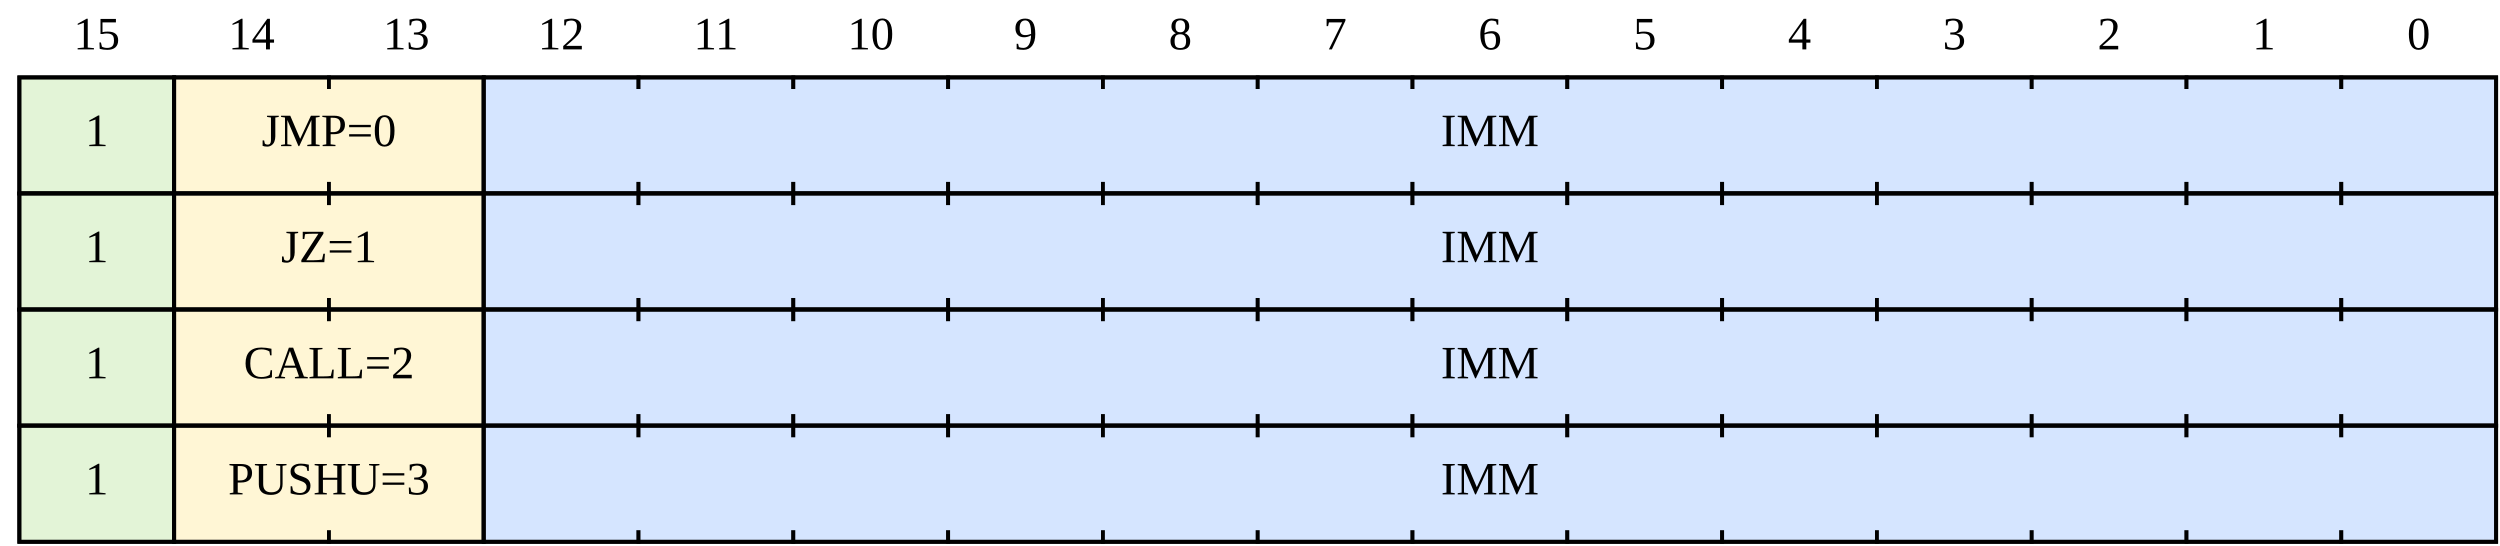
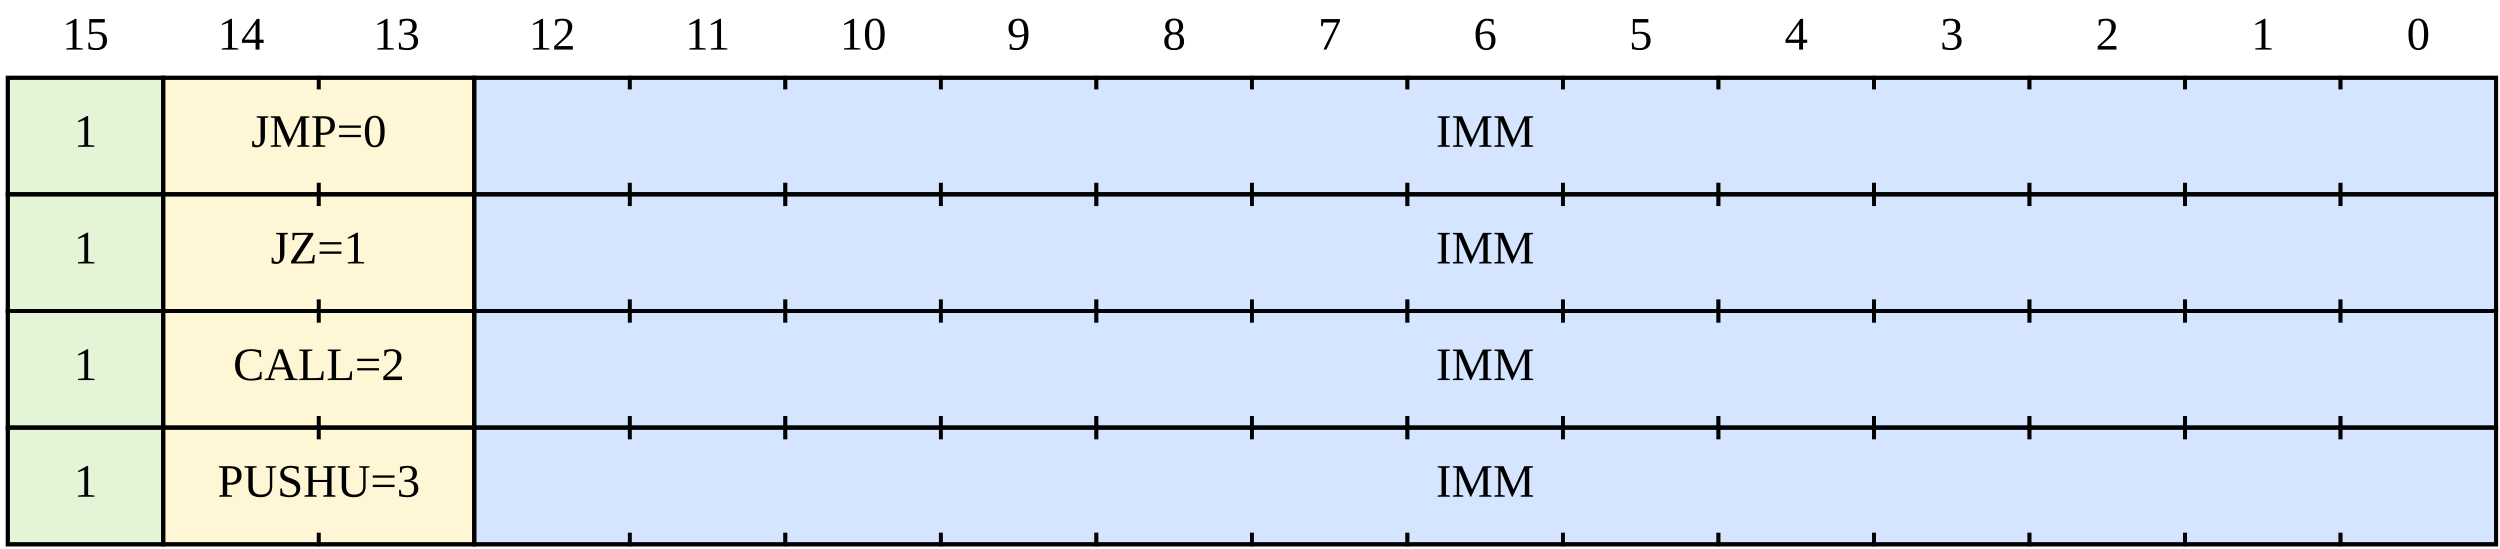
- <svg xmlns="http://www.w3.org/2000/svg" version="1.1" width="646" height="141">
-   <rect x="0" y="0" width="646" height="141" stroke="white" fill="white" />
-   <text x="25.0" y="10.0" fill="black" text-anchor="middle" dominant-baseline="middle">15</text>
-   <text x="65.0" y="10.0" fill="black" text-anchor="middle" dominant-baseline="middle">14</text>
-   <text x="105.0" y="10.0" fill="black" text-anchor="middle" dominant-baseline="middle">13</text>
-   <text x="145.0" y="10.0" fill="black" text-anchor="middle" dominant-baseline="middle">12</text>
-   <text x="185.0" y="10.0" fill="black" text-anchor="middle" dominant-baseline="middle">11</text>
-   <text x="225.0" y="10.0" fill="black" text-anchor="middle" dominant-baseline="middle">10</text>
-   <text x="265.0" y="10.0" fill="black" text-anchor="middle" dominant-baseline="middle">9</text>
-   <text x="305.0" y="10.0" fill="black" text-anchor="middle" dominant-baseline="middle">8</text>
-   <text x="345.0" y="10.0" fill="black" text-anchor="middle" dominant-baseline="middle">7</text>
-   <text x="385.0" y="10.0" fill="black" text-anchor="middle" dominant-baseline="middle">6</text>
-   <text x="425.0" y="10.0" fill="black" text-anchor="middle" dominant-baseline="middle">5</text>
-   <text x="465.0" y="10.0" fill="black" text-anchor="middle" dominant-baseline="middle">4</text>
-   <text x="505.0" y="10.0" fill="black" text-anchor="middle" dominant-baseline="middle">3</text>
-   <text x="545.0" y="10.0" fill="black" text-anchor="middle" dominant-baseline="middle">2</text>
-   <text x="585.0" y="10.0" fill="black" text-anchor="middle" dominant-baseline="middle">1</text>
-   <text x="625.0" y="10.0" fill="black" text-anchor="middle" dominant-baseline="middle">0</text>
-   <rect x="5" y="20" width="40" height="30" stroke="black" fill="#e3f4d7" />
-   <rect x="5" y="20" width="40" height="30" stroke="black" fill="none" />
-   <text x="25.0" y="35.0" fill="black" text-anchor="middle" dominant-baseline="middle">1</text>
-   <rect x="45" y="20" width="40" height="30" stroke="black" fill="#fff6d5" />
-   <rect x="85" y="20" width="40" height="30" stroke="black" fill="#fff6d5" />
-   <rect x="48" y="23" width="74" height="24" stroke="none" fill="#fff6d5" />
-   <rect x="45" y="20" width="80" height="30" stroke="black" fill="none" />
-   <text x="85.0" y="35.0" fill="black" text-anchor="middle" dominant-baseline="middle">JMP=0</text>
-   <rect x="125" y="20" width="40" height="30" stroke="black" fill="#d5e5ff" />
-   <rect x="165" y="20" width="40" height="30" stroke="black" fill="#d5e5ff" />
-   <rect x="205" y="20" width="40" height="30" stroke="black" fill="#d5e5ff" />
-   <rect x="245" y="20" width="40" height="30" stroke="black" fill="#d5e5ff" />
-   <rect x="285" y="20" width="40" height="30" stroke="black" fill="#d5e5ff" />
-   <rect x="325" y="20" width="40" height="30" stroke="black" fill="#d5e5ff" />
-   <rect x="365" y="20" width="40" height="30" stroke="black" fill="#d5e5ff" />
-   <rect x="405" y="20" width="40" height="30" stroke="black" fill="#d5e5ff" />
-   <rect x="445" y="20" width="40" height="30" stroke="black" fill="#d5e5ff" />
-   <rect x="485" y="20" width="40" height="30" stroke="black" fill="#d5e5ff" />
-   <rect x="525" y="20" width="40" height="30" stroke="black" fill="#d5e5ff" />
-   <rect x="565" y="20" width="40" height="30" stroke="black" fill="#d5e5ff" />
-   <rect x="605" y="20" width="40" height="30" stroke="black" fill="#d5e5ff" />
-   <rect x="128" y="23" width="514" height="24" stroke="none" fill="#d5e5ff" />
-   <rect x="125" y="20" width="520" height="30" stroke="black" fill="none" />
-   <text x="385.0" y="35.0" fill="black" text-anchor="middle" dominant-baseline="middle">IMM</text>
-   <rect x="5" y="50" width="40" height="30" stroke="black" fill="#e3f4d7" />
-   <rect x="5" y="50" width="40" height="30" stroke="black" fill="none" />
-   <text x="25.0" y="65.0" fill="black" text-anchor="middle" dominant-baseline="middle">1</text>
-   <rect x="45" y="50" width="40" height="30" stroke="black" fill="#fff6d5" />
-   <rect x="85" y="50" width="40" height="30" stroke="black" fill="#fff6d5" />
-   <rect x="48" y="53" width="74" height="24" stroke="none" fill="#fff6d5" />
-   <rect x="45" y="50" width="80" height="30" stroke="black" fill="none" />
-   <text x="85.0" y="65.0" fill="black" text-anchor="middle" dominant-baseline="middle">JZ=1</text>
-   <rect x="125" y="50" width="40" height="30" stroke="black" fill="#d5e5ff" />
-   <rect x="165" y="50" width="40" height="30" stroke="black" fill="#d5e5ff" />
-   <rect x="205" y="50" width="40" height="30" stroke="black" fill="#d5e5ff" />
-   <rect x="245" y="50" width="40" height="30" stroke="black" fill="#d5e5ff" />
-   <rect x="285" y="50" width="40" height="30" stroke="black" fill="#d5e5ff" />
-   <rect x="325" y="50" width="40" height="30" stroke="black" fill="#d5e5ff" />
-   <rect x="365" y="50" width="40" height="30" stroke="black" fill="#d5e5ff" />
-   <rect x="405" y="50" width="40" height="30" stroke="black" fill="#d5e5ff" />
-   <rect x="445" y="50" width="40" height="30" stroke="black" fill="#d5e5ff" />
-   <rect x="485" y="50" width="40" height="30" stroke="black" fill="#d5e5ff" />
-   <rect x="525" y="50" width="40" height="30" stroke="black" fill="#d5e5ff" />
-   <rect x="565" y="50" width="40" height="30" stroke="black" fill="#d5e5ff" />
-   <rect x="605" y="50" width="40" height="30" stroke="black" fill="#d5e5ff" />
-   <rect x="128" y="53" width="514" height="24" stroke="none" fill="#d5e5ff" />
-   <rect x="125" y="50" width="520" height="30" stroke="black" fill="none" />
-   <text x="385.0" y="65.0" fill="black" text-anchor="middle" dominant-baseline="middle">IMM</text>
-   <rect x="5" y="80" width="40" height="30" stroke="black" fill="#e3f4d7" />
-   <rect x="5" y="80" width="40" height="30" stroke="black" fill="none" />
-   <text x="25.0" y="95.0" fill="black" text-anchor="middle" dominant-baseline="middle">1</text>
-   <rect x="45" y="80" width="40" height="30" stroke="black" fill="#fff6d5" />
-   <rect x="85" y="80" width="40" height="30" stroke="black" fill="#fff6d5" />
-   <rect x="48" y="83" width="74" height="24" stroke="none" fill="#fff6d5" />
-   <rect x="45" y="80" width="80" height="30" stroke="black" fill="none" />
-   <text x="85.0" y="95.0" fill="black" text-anchor="middle" dominant-baseline="middle">CALL=2</text>
-   <rect x="125" y="80" width="40" height="30" stroke="black" fill="#d5e5ff" />
-   <rect x="165" y="80" width="40" height="30" stroke="black" fill="#d5e5ff" />
-   <rect x="205" y="80" width="40" height="30" stroke="black" fill="#d5e5ff" />
-   <rect x="245" y="80" width="40" height="30" stroke="black" fill="#d5e5ff" />
-   <rect x="285" y="80" width="40" height="30" stroke="black" fill="#d5e5ff" />
-   <rect x="325" y="80" width="40" height="30" stroke="black" fill="#d5e5ff" />
-   <rect x="365" y="80" width="40" height="30" stroke="black" fill="#d5e5ff" />
-   <rect x="405" y="80" width="40" height="30" stroke="black" fill="#d5e5ff" />
-   <rect x="445" y="80" width="40" height="30" stroke="black" fill="#d5e5ff" />
-   <rect x="485" y="80" width="40" height="30" stroke="black" fill="#d5e5ff" />
-   <rect x="525" y="80" width="40" height="30" stroke="black" fill="#d5e5ff" />
-   <rect x="565" y="80" width="40" height="30" stroke="black" fill="#d5e5ff" />
-   <rect x="605" y="80" width="40" height="30" stroke="black" fill="#d5e5ff" />
-   <rect x="128" y="83" width="514" height="24" stroke="none" fill="#d5e5ff" />
-   <rect x="125" y="80" width="520" height="30" stroke="black" fill="none" />
-   <text x="385.0" y="95.0" fill="black" text-anchor="middle" dominant-baseline="middle">IMM</text>
-   <rect x="5" y="110" width="40" height="30" stroke="black" fill="#e3f4d7" />
-   <rect x="5" y="110" width="40" height="30" stroke="black" fill="none" />
-   <text x="25.0" y="125.0" fill="black" text-anchor="middle" dominant-baseline="middle">1</text>
-   <rect x="45" y="110" width="40" height="30" stroke="black" fill="#fff6d5" />
-   <rect x="85" y="110" width="40" height="30" stroke="black" fill="#fff6d5" />
-   <rect x="48" y="113" width="74" height="24" stroke="none" fill="#fff6d5" />
-   <rect x="45" y="110" width="80" height="30" stroke="black" fill="none" />
-   <text x="85.0" y="125.0" fill="black" text-anchor="middle" dominant-baseline="middle">PUSHU=3</text>
-   <rect x="125" y="110" width="40" height="30" stroke="black" fill="#d5e5ff" />
-   <rect x="165" y="110" width="40" height="30" stroke="black" fill="#d5e5ff" />
-   <rect x="205" y="110" width="40" height="30" stroke="black" fill="#d5e5ff" />
-   <rect x="245" y="110" width="40" height="30" stroke="black" fill="#d5e5ff" />
-   <rect x="285" y="110" width="40" height="30" stroke="black" fill="#d5e5ff" />
-   <rect x="325" y="110" width="40" height="30" stroke="black" fill="#d5e5ff" />
-   <rect x="365" y="110" width="40" height="30" stroke="black" fill="#d5e5ff" />
-   <rect x="405" y="110" width="40" height="30" stroke="black" fill="#d5e5ff" />
-   <rect x="445" y="110" width="40" height="30" stroke="black" fill="#d5e5ff" />
-   <rect x="485" y="110" width="40" height="30" stroke="black" fill="#d5e5ff" />
-   <rect x="525" y="110" width="40" height="30" stroke="black" fill="#d5e5ff" />
-   <rect x="565" y="110" width="40" height="30" stroke="black" fill="#d5e5ff" />
-   <rect x="605" y="110" width="40" height="30" stroke="black" fill="#d5e5ff" />
-   <rect x="128" y="113" width="514" height="24" stroke="none" fill="#d5e5ff" />
-   <rect x="125" y="110" width="520" height="30" stroke="black" fill="none" />
-   <text x="385.0" y="125.0" fill="black" text-anchor="middle" dominant-baseline="middle">IMM</text>
+ <svg xmlns="http://www.w3.org/2000/svg" version="1.1" width="643" height="141">
+   <rect x="0" y="0" width="643" height="141" stroke="white" fill="white" />
+   <text x="22.0" y="10.0" fill="black" text-anchor="middle" dominant-baseline="middle">15</text>
+   <text x="62.0" y="10.0" fill="black" text-anchor="middle" dominant-baseline="middle">14</text>
+   <text x="102.0" y="10.0" fill="black" text-anchor="middle" dominant-baseline="middle">13</text>
+   <text x="142.0" y="10.0" fill="black" text-anchor="middle" dominant-baseline="middle">12</text>
+   <text x="182.0" y="10.0" fill="black" text-anchor="middle" dominant-baseline="middle">11</text>
+   <text x="222.0" y="10.0" fill="black" text-anchor="middle" dominant-baseline="middle">10</text>
+   <text x="262.0" y="10.0" fill="black" text-anchor="middle" dominant-baseline="middle">9</text>
+   <text x="302.0" y="10.0" fill="black" text-anchor="middle" dominant-baseline="middle">8</text>
+   <text x="342.0" y="10.0" fill="black" text-anchor="middle" dominant-baseline="middle">7</text>
+   <text x="382.0" y="10.0" fill="black" text-anchor="middle" dominant-baseline="middle">6</text>
+   <text x="422.0" y="10.0" fill="black" text-anchor="middle" dominant-baseline="middle">5</text>
+   <text x="462.0" y="10.0" fill="black" text-anchor="middle" dominant-baseline="middle">4</text>
+   <text x="502.0" y="10.0" fill="black" text-anchor="middle" dominant-baseline="middle">3</text>
+   <text x="542.0" y="10.0" fill="black" text-anchor="middle" dominant-baseline="middle">2</text>
+   <text x="582.0" y="10.0" fill="black" text-anchor="middle" dominant-baseline="middle">1</text>
+   <text x="622.0" y="10.0" fill="black" text-anchor="middle" dominant-baseline="middle">0</text>
+   <rect x="2" y="20" width="40" height="30" stroke="black" fill="#e3f4d7" />
+   <rect x="2" y="20" width="40" height="30" stroke="black" fill="none" />
+   <text x="22.0" y="35.0" fill="black" text-anchor="middle" dominant-baseline="middle">1</text>
+   <rect x="42" y="20" width="40" height="30" stroke="black" fill="#fff6d5" />
+   <rect x="82" y="20" width="40" height="30" stroke="black" fill="#fff6d5" />
+   <rect x="45" y="23" width="74" height="24" stroke="none" fill="#fff6d5" />
+   <rect x="42" y="20" width="80" height="30" stroke="black" fill="none" />
+   <text x="82.0" y="35.0" fill="black" text-anchor="middle" dominant-baseline="middle">JMP=0</text>
+   <rect x="122" y="20" width="40" height="30" stroke="black" fill="#d5e5ff" />
+   <rect x="162" y="20" width="40" height="30" stroke="black" fill="#d5e5ff" />
+   <rect x="202" y="20" width="40" height="30" stroke="black" fill="#d5e5ff" />
+   <rect x="242" y="20" width="40" height="30" stroke="black" fill="#d5e5ff" />
+   <rect x="282" y="20" width="40" height="30" stroke="black" fill="#d5e5ff" />
+   <rect x="322" y="20" width="40" height="30" stroke="black" fill="#d5e5ff" />
+   <rect x="362" y="20" width="40" height="30" stroke="black" fill="#d5e5ff" />
+   <rect x="402" y="20" width="40" height="30" stroke="black" fill="#d5e5ff" />
+   <rect x="442" y="20" width="40" height="30" stroke="black" fill="#d5e5ff" />
+   <rect x="482" y="20" width="40" height="30" stroke="black" fill="#d5e5ff" />
+   <rect x="522" y="20" width="40" height="30" stroke="black" fill="#d5e5ff" />
+   <rect x="562" y="20" width="40" height="30" stroke="black" fill="#d5e5ff" />
+   <rect x="602" y="20" width="40" height="30" stroke="black" fill="#d5e5ff" />
+   <rect x="125" y="23" width="514" height="24" stroke="none" fill="#d5e5ff" />
+   <rect x="122" y="20" width="520" height="30" stroke="black" fill="none" />
+   <text x="382.0" y="35.0" fill="black" text-anchor="middle" dominant-baseline="middle">IMM</text>
+   <rect x="2" y="50" width="40" height="30" stroke="black" fill="#e3f4d7" />
+   <rect x="2" y="50" width="40" height="30" stroke="black" fill="none" />
+   <text x="22.0" y="65.0" fill="black" text-anchor="middle" dominant-baseline="middle">1</text>
+   <rect x="42" y="50" width="40" height="30" stroke="black" fill="#fff6d5" />
+   <rect x="82" y="50" width="40" height="30" stroke="black" fill="#fff6d5" />
+   <rect x="45" y="53" width="74" height="24" stroke="none" fill="#fff6d5" />
+   <rect x="42" y="50" width="80" height="30" stroke="black" fill="none" />
+   <text x="82.0" y="65.0" fill="black" text-anchor="middle" dominant-baseline="middle">JZ=1</text>
+   <rect x="122" y="50" width="40" height="30" stroke="black" fill="#d5e5ff" />
+   <rect x="162" y="50" width="40" height="30" stroke="black" fill="#d5e5ff" />
+   <rect x="202" y="50" width="40" height="30" stroke="black" fill="#d5e5ff" />
+   <rect x="242" y="50" width="40" height="30" stroke="black" fill="#d5e5ff" />
+   <rect x="282" y="50" width="40" height="30" stroke="black" fill="#d5e5ff" />
+   <rect x="322" y="50" width="40" height="30" stroke="black" fill="#d5e5ff" />
+   <rect x="362" y="50" width="40" height="30" stroke="black" fill="#d5e5ff" />
+   <rect x="402" y="50" width="40" height="30" stroke="black" fill="#d5e5ff" />
+   <rect x="442" y="50" width="40" height="30" stroke="black" fill="#d5e5ff" />
+   <rect x="482" y="50" width="40" height="30" stroke="black" fill="#d5e5ff" />
+   <rect x="522" y="50" width="40" height="30" stroke="black" fill="#d5e5ff" />
+   <rect x="562" y="50" width="40" height="30" stroke="black" fill="#d5e5ff" />
+   <rect x="602" y="50" width="40" height="30" stroke="black" fill="#d5e5ff" />
+   <rect x="125" y="53" width="514" height="24" stroke="none" fill="#d5e5ff" />
+   <rect x="122" y="50" width="520" height="30" stroke="black" fill="none" />
+   <text x="382.0" y="65.0" fill="black" text-anchor="middle" dominant-baseline="middle">IMM</text>
+   <rect x="2" y="80" width="40" height="30" stroke="black" fill="#e3f4d7" />
+   <rect x="2" y="80" width="40" height="30" stroke="black" fill="none" />
+   <text x="22.0" y="95.0" fill="black" text-anchor="middle" dominant-baseline="middle">1</text>
+   <rect x="42" y="80" width="40" height="30" stroke="black" fill="#fff6d5" />
+   <rect x="82" y="80" width="40" height="30" stroke="black" fill="#fff6d5" />
+   <rect x="45" y="83" width="74" height="24" stroke="none" fill="#fff6d5" />
+   <rect x="42" y="80" width="80" height="30" stroke="black" fill="none" />
+   <text x="82.0" y="95.0" fill="black" text-anchor="middle" dominant-baseline="middle">CALL=2</text>
+   <rect x="122" y="80" width="40" height="30" stroke="black" fill="#d5e5ff" />
+   <rect x="162" y="80" width="40" height="30" stroke="black" fill="#d5e5ff" />
+   <rect x="202" y="80" width="40" height="30" stroke="black" fill="#d5e5ff" />
+   <rect x="242" y="80" width="40" height="30" stroke="black" fill="#d5e5ff" />
+   <rect x="282" y="80" width="40" height="30" stroke="black" fill="#d5e5ff" />
+   <rect x="322" y="80" width="40" height="30" stroke="black" fill="#d5e5ff" />
+   <rect x="362" y="80" width="40" height="30" stroke="black" fill="#d5e5ff" />
+   <rect x="402" y="80" width="40" height="30" stroke="black" fill="#d5e5ff" />
+   <rect x="442" y="80" width="40" height="30" stroke="black" fill="#d5e5ff" />
+   <rect x="482" y="80" width="40" height="30" stroke="black" fill="#d5e5ff" />
+   <rect x="522" y="80" width="40" height="30" stroke="black" fill="#d5e5ff" />
+   <rect x="562" y="80" width="40" height="30" stroke="black" fill="#d5e5ff" />
+   <rect x="602" y="80" width="40" height="30" stroke="black" fill="#d5e5ff" />
+   <rect x="125" y="83" width="514" height="24" stroke="none" fill="#d5e5ff" />
+   <rect x="122" y="80" width="520" height="30" stroke="black" fill="none" />
+   <text x="382.0" y="95.0" fill="black" text-anchor="middle" dominant-baseline="middle">IMM</text>
+   <rect x="2" y="110" width="40" height="30" stroke="black" fill="#e3f4d7" />
+   <rect x="2" y="110" width="40" height="30" stroke="black" fill="none" />
+   <text x="22.0" y="125.0" fill="black" text-anchor="middle" dominant-baseline="middle">1</text>
+   <rect x="42" y="110" width="40" height="30" stroke="black" fill="#fff6d5" />
+   <rect x="82" y="110" width="40" height="30" stroke="black" fill="#fff6d5" />
+   <rect x="45" y="113" width="74" height="24" stroke="none" fill="#fff6d5" />
+   <rect x="42" y="110" width="80" height="30" stroke="black" fill="none" />
+   <text x="82.0" y="125.0" fill="black" text-anchor="middle" dominant-baseline="middle">PUSHU=3</text>
+   <rect x="122" y="110" width="40" height="30" stroke="black" fill="#d5e5ff" />
+   <rect x="162" y="110" width="40" height="30" stroke="black" fill="#d5e5ff" />
+   <rect x="202" y="110" width="40" height="30" stroke="black" fill="#d5e5ff" />
+   <rect x="242" y="110" width="40" height="30" stroke="black" fill="#d5e5ff" />
+   <rect x="282" y="110" width="40" height="30" stroke="black" fill="#d5e5ff" />
+   <rect x="322" y="110" width="40" height="30" stroke="black" fill="#d5e5ff" />
+   <rect x="362" y="110" width="40" height="30" stroke="black" fill="#d5e5ff" />
+   <rect x="402" y="110" width="40" height="30" stroke="black" fill="#d5e5ff" />
+   <rect x="442" y="110" width="40" height="30" stroke="black" fill="#d5e5ff" />
+   <rect x="482" y="110" width="40" height="30" stroke="black" fill="#d5e5ff" />
+   <rect x="522" y="110" width="40" height="30" stroke="black" fill="#d5e5ff" />
+   <rect x="562" y="110" width="40" height="30" stroke="black" fill="#d5e5ff" />
+   <rect x="602" y="110" width="40" height="30" stroke="black" fill="#d5e5ff" />
+   <rect x="125" y="113" width="514" height="24" stroke="none" fill="#d5e5ff" />
+   <rect x="122" y="110" width="520" height="30" stroke="black" fill="none" />
+   <text x="382.0" y="125.0" fill="black" text-anchor="middle" dominant-baseline="middle">IMM</text>
</svg>
